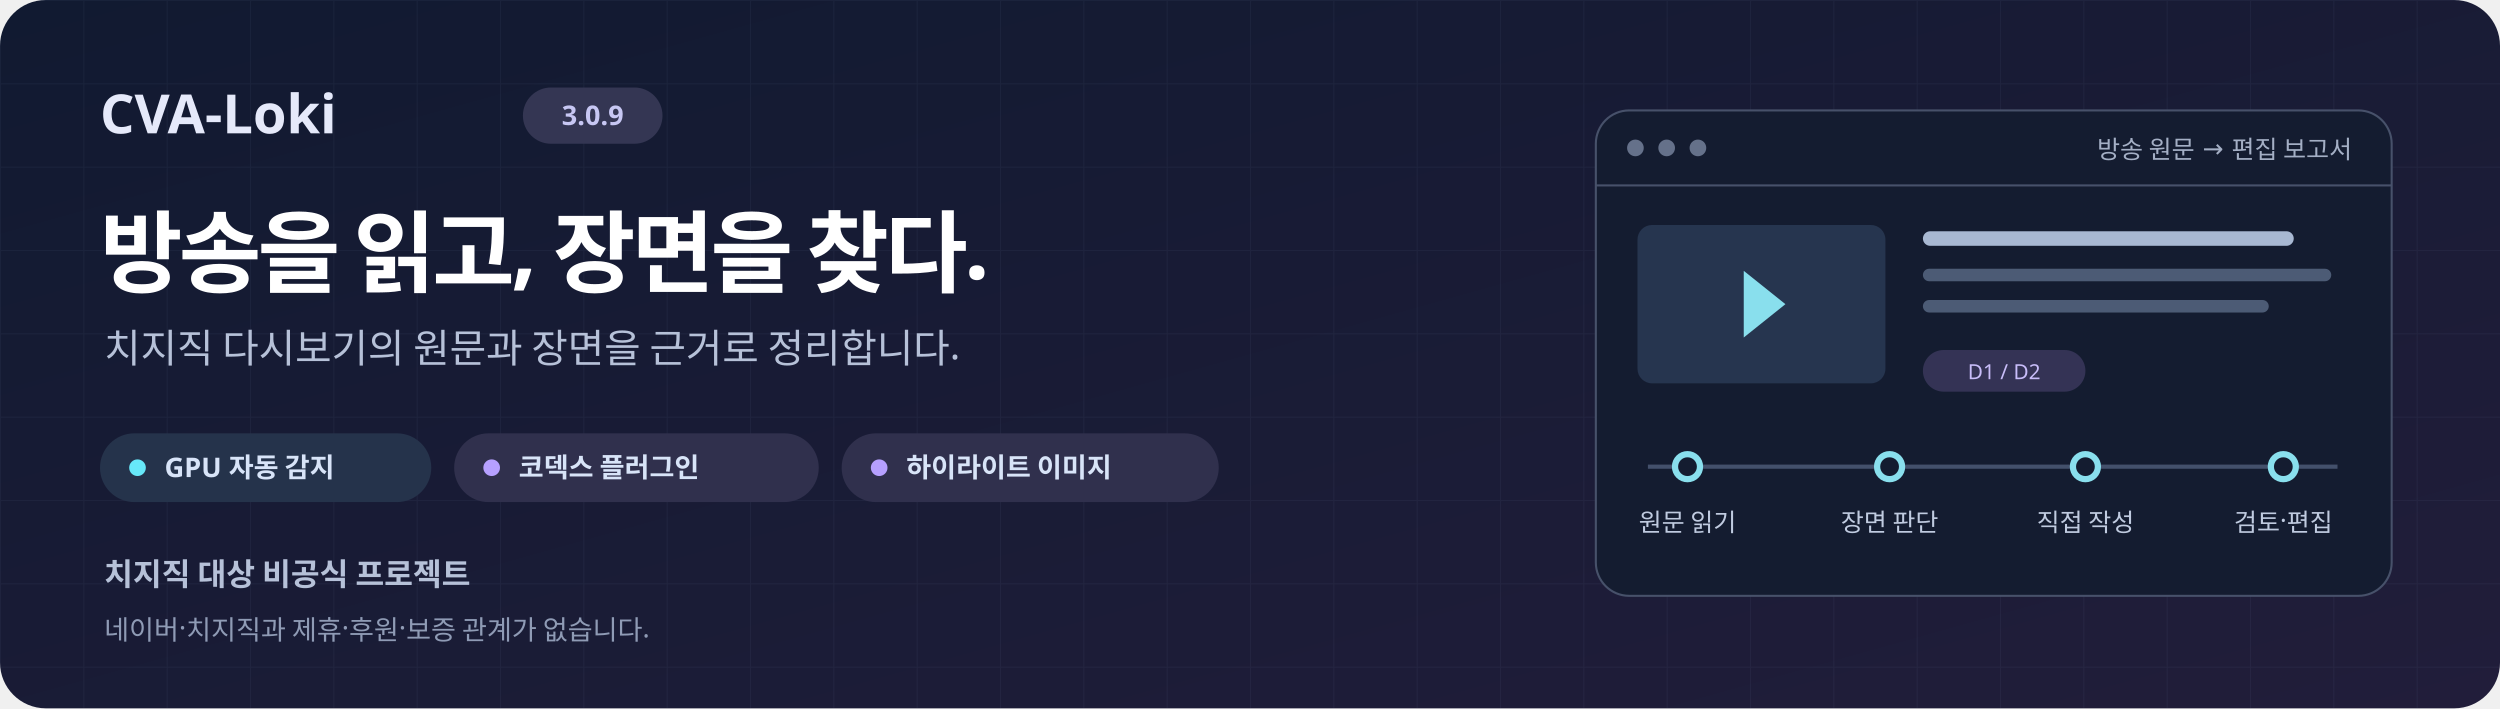
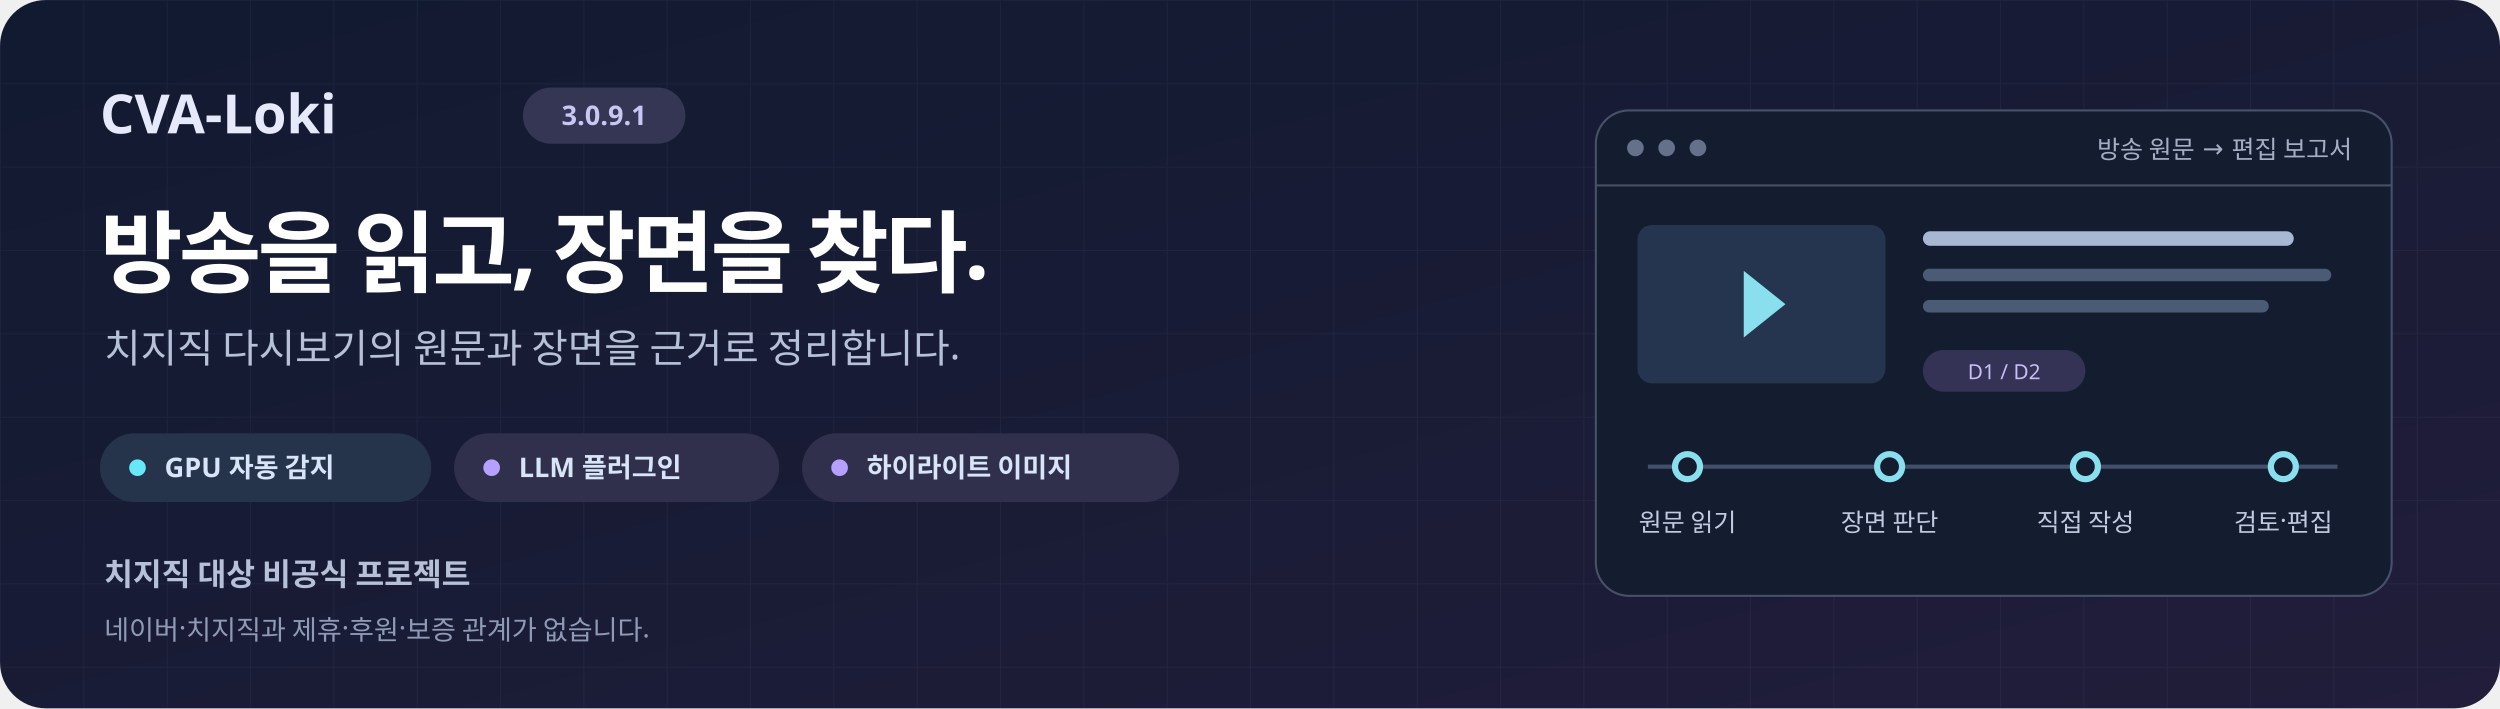
<svg xmlns="http://www.w3.org/2000/svg" viewBox="0 0 1200 340" role="img" aria-labelledby="title desc">
  <defs>
    <linearGradient id="bg" x2="1" y2="1">
      <stop stop-color="#111a31" />
      <stop offset="1" stop-color="#211d3a" />
    </linearGradient>
    <linearGradient id="accent">
      <stop stop-color="#67e8f9" />
      <stop offset="1" stop-color="#b6a0ff" />
    </linearGradient>
    <pattern id="grid" width="40" height="40" patternUnits="userSpaceOnUse">
      <path d="M40 0H0V40" fill="none" stroke="#bac8f7" stroke-opacity=".045" />
    </pattern>
  </defs>
  <rect width="1200" height="340" rx="22" fill="url(#bg)" />
  <rect width="1200" height="340" rx="22" fill="url(#grid)" />
  <path d="M0 337H1200" stroke="url(#accent)" stroke-width="6" />
  <g font-family="'Malgun Gothic','Apple SD Gothic Neo','Noto Sans KR',sans-serif">
    <text x="48" y="64" fill="#e5e9fa" font-size="26" font-weight="700">CVA-Loki</text>
-     <rect x="251" y="42" width="67" height="27" rx="13.5" fill="#343653" />
-     <text x="284.5" y="60" text-anchor="middle" fill="#c7c7f3" font-size="13" font-weight="600">3.0.9</text>
+     <rect x="251" y="42" width="78" height="27" rx="13.5" fill="#343653" />
+     <text x="290" y="60" text-anchor="middle" fill="#c7c7f3" font-size="13" font-weight="600">3.0.9.1</text>
    <text x="48" y="137" fill="#ffffff" font-size="43" font-weight="750" letter-spacing="-1.7">방송을 읽고, 장면을 찾다.</text>
    <text x="50" y="174" fill="#b6c1d8" font-size="19">치지직 다시보기의 원문과 장면을 근거로 정리합니다.</text>
    <g font-size="13" font-weight="600" fill="#d8e4f8">
      <rect x="48" y="208" width="159" height="33" rx="16.5" fill="#25334b" />
      <circle cx="66" cy="224.5" r="4" fill="#67e8f9" />
      <text x="79" y="229">GPU 자동 감지</text>
-       <rect x="218" y="208" width="175" height="33" rx="16.5" fill="#30304d" />
+       <rect x="218" y="208" width="156" height="33" rx="16.5" fill="#30304d" />
      <circle cx="236" cy="224.5" r="4" fill="#b6a0ff" />
-       <text x="249" y="229">코덱스 플러그인</text>
-       <rect x="404" y="208" width="181" height="33" rx="16.5" fill="#30304d" />
-       <circle cx="422" cy="224.5" r="4" fill="#b6a0ff" />
-       <text x="435" y="229">하이라이트 이미지</text>
+       <text x="249" y="229">LLM 플러그인</text>
+       <rect x="385" y="208" width="181" height="33" rx="16.5" fill="#30304d" />
+       <circle cx="403" cy="224.5" r="4" fill="#b6a0ff" />
+       <text x="416" y="229">하이라이트 이미지</text>
    </g>
    <text x="50" y="281" fill="#b6c1d8" font-size="15" font-weight="600">치지직 대상 비공식 프로젝트</text>
    <text x="50" y="307" fill="#8f9bb5" font-size="13">네이버·치지직과 제휴·후원·보증 관계가 없습니다.</text>
    <g transform="translate(766 53)">
      <rect x="0" y="0" width="382" height="233" rx="16" fill="#141c30" stroke="#47516a" />
      <path d="M0 36H382" stroke="#47516a" />
      <circle cx="19" cy="18" r="4" fill="#65718a" />
      <circle cx="34" cy="18" r="4" fill="#65718a" />
      <circle cx="49" cy="18" r="4" fill="#65718a" />
      <text x="363" y="23" text-anchor="end" fill="#a4afc5" font-size="12">방송 원문 → 편집 보고서</text>
      <rect x="20" y="55" width="119" height="76" rx="7" fill="#26354f" />
      <path d="M71 77L91 93L71 109Z" fill="#89dfed" />
      <rect x="157" y="58" width="178" height="7" rx="3.5" fill="#a8b8d2" />
      <rect x="157" y="76" width="196" height="6" rx="3" fill="#4c5b75" />
      <rect x="157" y="91" width="166" height="6" rx="3" fill="#4c5b75" />
      <rect x="157" y="115" width="78" height="20" rx="10" fill="#343355" />
      <text x="196" y="129" text-anchor="middle" fill="#c8bdf9" font-size="10">D1 / D2</text>
      <path d="M25 171H356" stroke="#43506b" stroke-width="2" />
      <path d="M44 171H320" stroke="url(#accent)" stroke-width="3" />
      <g fill="#141c30" stroke="#89dfed" stroke-width="3">
        <circle cx="44" cy="171" r="6" />
        <circle cx="141" cy="171" r="6" />
        <circle cx="235" cy="171" r="6" />
        <circle cx="330" cy="171" r="6" />
      </g>
      <g fill="#c0cbe0" font-size="12" text-anchor="middle">
        <text x="44" y="202">원문 읽기</text>
        <text x="141" y="202">장면 판단</text>
        <text x="235" y="202">직접 작성</text>
        <text x="330" y="202">검토·편집</text>
      </g>
    </g>
  </g>
</svg>
